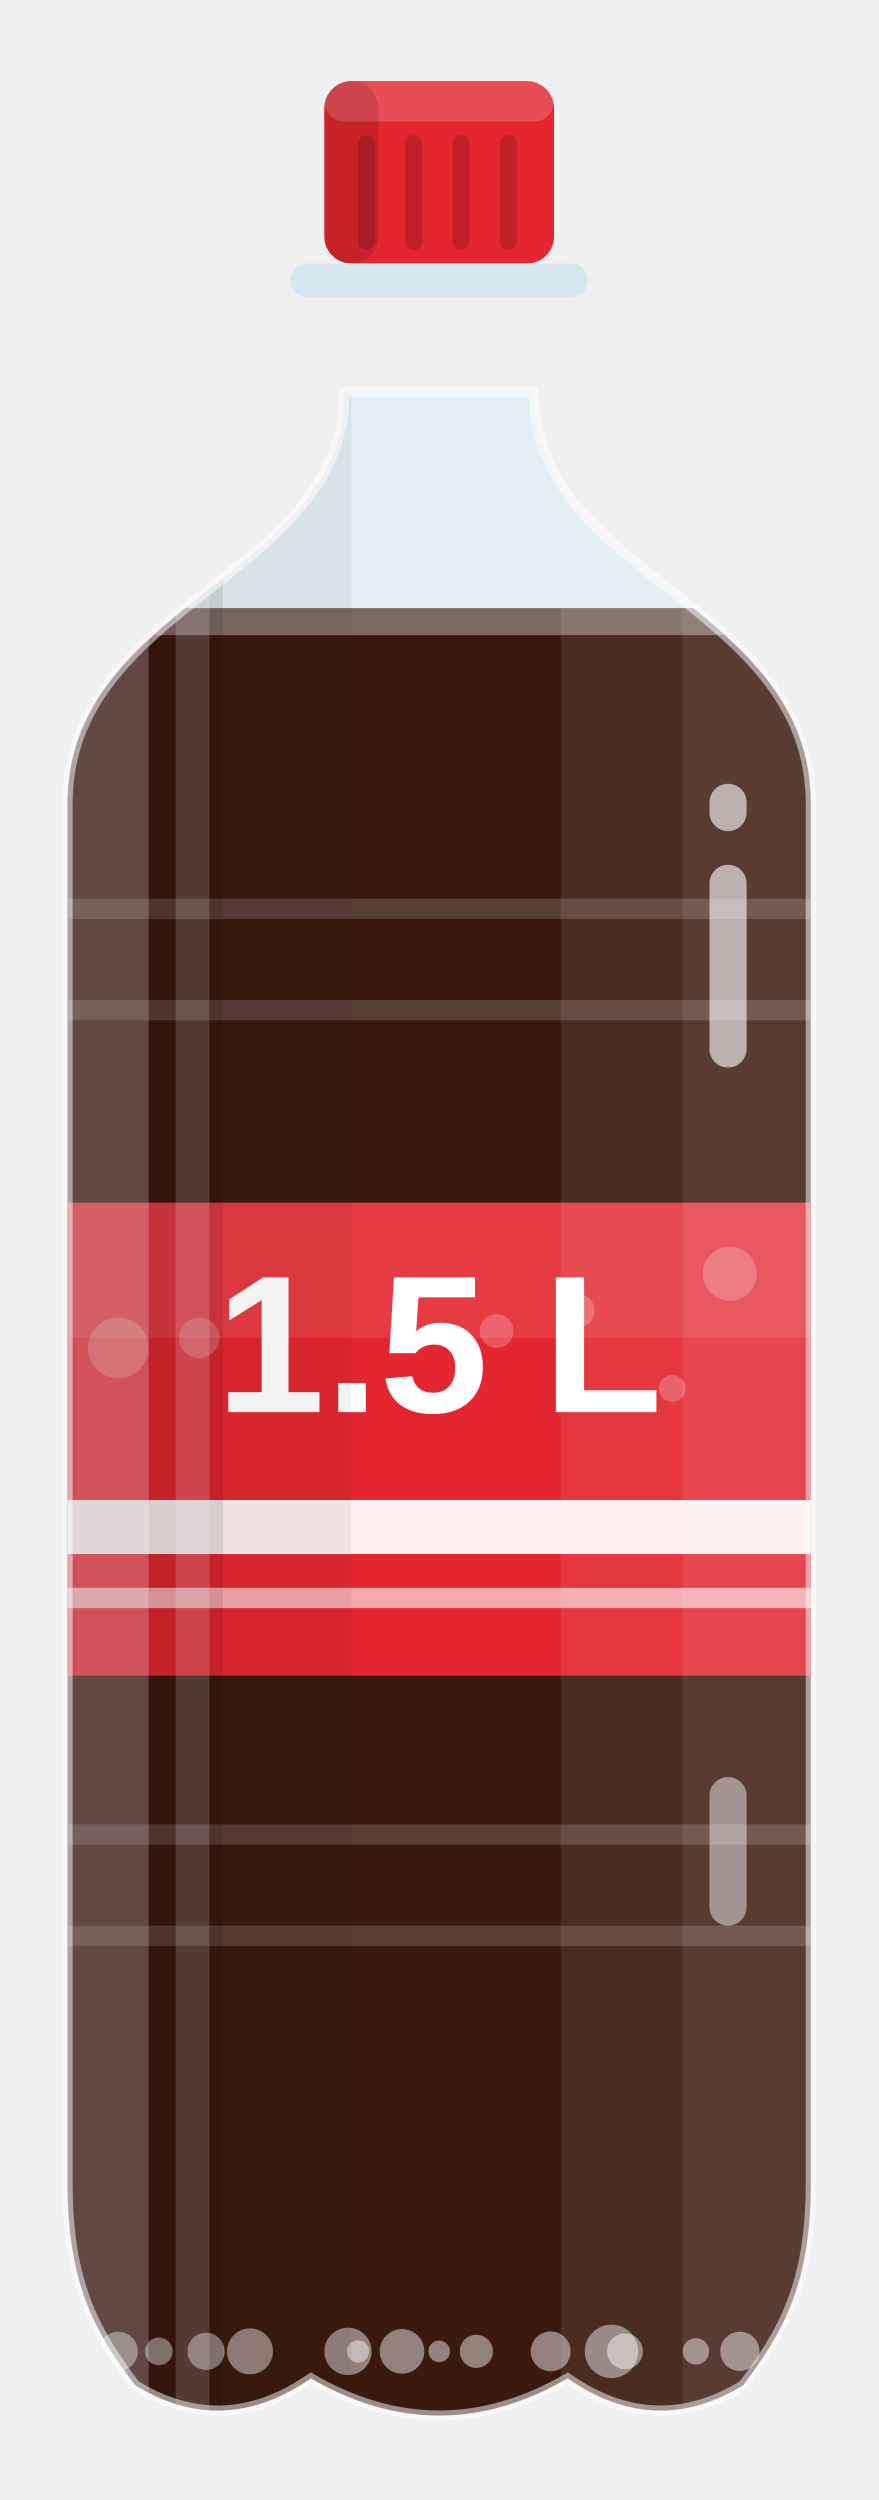
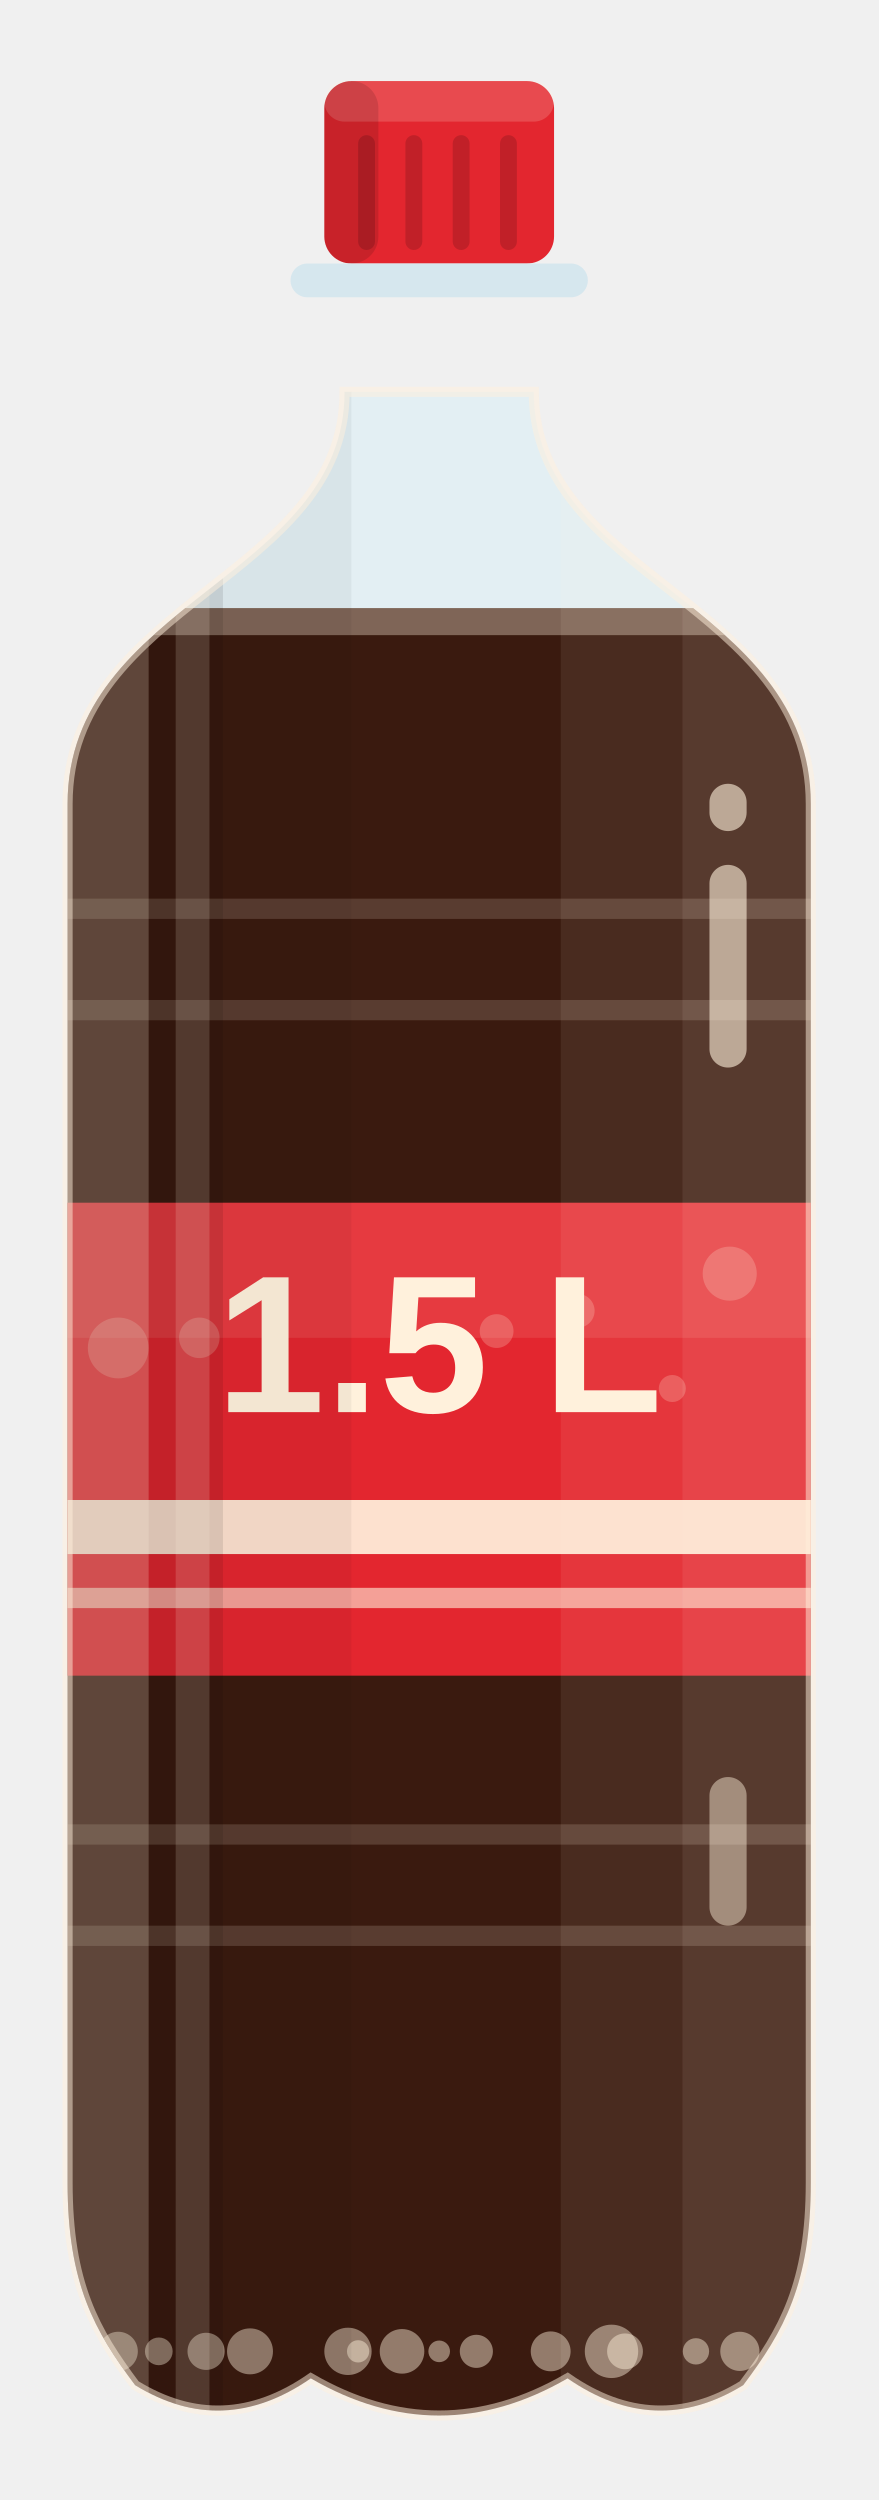
<svg xmlns="http://www.w3.org/2000/svg" width="260" height="740" viewBox="170 34 260 740" role="img" aria-label="Botella roja genérica de 1.5 L animada">
  <style>


@keyframes btFloat{0%,100%{transform:translateY(0) rotate(-1.5deg)}50%{transform:translateY(-16px) rotate(1.5deg)}}
@keyframes btSweep{0%,55%{transform:translateX(-140px)}100%{transform:translateX(320px)}}
@keyframes btRise{0%{transform:translateY(0);opacity:0}10%{opacity:.6}85%{opacity:.5}100%{transform:translateY(-500px);opacity:0}}
.bt-float{transform-box:fill-box;transform-origin:50% 100%;animation:btFloat 3.2s ease-in-out infinite}
.bt-sweep{animation:btSweep 3.8s ease-in-out infinite}
.bt-rise{animation-name:btRise;animation-timing-function:linear;animation-iteration-count:infinite}
</style>
  <defs>
    <clipPath id="minirojaClip">
      <path d="M272,150 C272,205 190,212 190,272 L190,680 C190,710 198,724 210,740 Q236,756 262,738 Q300,760 338,738 Q364,756 390,740 C402,724 410,710 410,680 L410,272 C410,212 328,205 328,150 Z" />
    </clipPath>
  </defs>
  <g class="bt-float">
    <rect x="266" y="58" width="68" height="54" rx="8" fill="#E3262F" />
-     <rect x="266" y="58" width="68" height="12" rx="6" fill="#FFFFFF" opacity=".18" />
+     <rect x="266" y="58" width="68" height="12" rx="6" fill="#FFF1DC" opacity=".18" />
    <rect x="276" y="74" width="5" height="34" rx="2.5" fill="#000000" opacity=".15" />
    <rect x="290" y="74" width="5" height="34" rx="2.5" fill="#000000" opacity=".15" />
    <rect x="304" y="74" width="5" height="34" rx="2.5" fill="#000000" opacity=".15" />
    <rect x="318" y="74" width="5" height="34" rx="2.5" fill="#000000" opacity=".15" />
    <rect x="266" y="58" width="16" height="54" rx="8" fill="#000000" opacity=".12" />
    <rect x="256" y="112" width="88" height="10" rx="5" fill="#D6E7EE" />
    <g clip-path="url(#minirojaClip)">
      <rect x="180" y="140" width="240" height="810" fill="#D9EEF5" opacity=".55" />
      <rect x="180" y="214" width="240" height="810" fill="#3A1A0F" />
-       <rect x="180" y="214" width="240" height="8" fill="#FFFFFF" opacity=".35" />
-       <circle class="bt-rise" cx="389" cy="730" r="5.8" fill="#FFFFFF" opacity=".45" style="animation-duration: 3.4s; animation-delay: -2.4s" />
-       <circle class="bt-rise" cx="351" cy="730" r="7.9" fill="#FFFFFF" opacity=".45" style="animation-duration: 3.3s; animation-delay: -1.0s" />
-       <circle class="bt-rise" cx="276" cy="730" r="3.3" fill="#FFFFFF" opacity=".45" style="animation-duration: 3.8s; animation-delay: -4.5s" />
-       <circle class="bt-rise" cx="244" cy="730" r="6.8" fill="#FFFFFF" opacity=".45" style="animation-duration: 2.9s; animation-delay: -4.2s" />
-       <circle class="bt-rise" cx="311" cy="730" r="4.9" fill="#FFFFFF" opacity=".45" style="animation-duration: 2.6s; animation-delay: -0.7s" />
-       <circle class="bt-rise" cx="376" cy="730" r="3.9" fill="#FFFFFF" opacity=".45" style="animation-duration: 3.7s; animation-delay: -2.5s" />
-       <circle class="bt-rise" cx="289" cy="730" r="6.6" fill="#FFFFFF" opacity=".45" style="animation-duration: 2.8s; animation-delay: -3.0s" />
-       <circle class="bt-rise" cx="217" cy="730" r="4.1" fill="#FFFFFF" opacity=".45" style="animation-duration: 3.9s; animation-delay: -0.9s" />
-       <circle class="bt-rise" cx="231" cy="730" r="5.5" fill="#FFFFFF" opacity=".45" style="animation-duration: 3.8s; animation-delay: -0.0s" />
-       <circle class="bt-rise" cx="333" cy="730" r="5.9" fill="#FFFFFF" opacity=".45" style="animation-duration: 2.5s; animation-delay: -2.6s" />
-       <circle class="bt-rise" cx="205" cy="730" r="5.8" fill="#FFFFFF" opacity=".45" style="animation-duration: 3.7s; animation-delay: -1.7s" />
-       <circle class="bt-rise" cx="273" cy="730" r="7.0" fill="#FFFFFF" opacity=".45" style="animation-duration: 2.9s; animation-delay: -2.1s" />
-       <circle class="bt-rise" cx="300" cy="730" r="3.2" fill="#FFFFFF" opacity=".45" style="animation-duration: 4.3s; animation-delay: -0.8s" />
-       <circle class="bt-rise" cx="355" cy="730" r="5.3" fill="#FFFFFF" opacity=".45" style="animation-duration: 2.5s; animation-delay: -1.4s" />
-       <rect x="180" y="300" width="240" height="6" fill="#FFFFFF" opacity=".16" />
-       <rect x="180" y="330" width="240" height="6" fill="#FFFFFF" opacity=".16" />
-       <rect x="180" y="574" width="240" height="6" fill="#FFFFFF" opacity=".16" />
-       <rect x="180" y="604" width="240" height="6" fill="#FFFFFF" opacity=".16" />
+       <rect x="180" y="214" width="240" height="8" fill="#FFF1DC" opacity=".35" />
+       <circle class="bt-rise" cx="389" cy="730" r="5.8" fill="#FFF1DC" opacity=".45" style="animation-duration: 3.4s; animation-delay: -2.4s" />
+       <circle class="bt-rise" cx="351" cy="730" r="7.9" fill="#FFF1DC" opacity=".45" style="animation-duration: 3.3s; animation-delay: -1.0s" />
+       <circle class="bt-rise" cx="276" cy="730" r="3.3" fill="#FFF1DC" opacity=".45" style="animation-duration: 3.8s; animation-delay: -4.5s" />
+       <circle class="bt-rise" cx="244" cy="730" r="6.8" fill="#FFF1DC" opacity=".45" style="animation-duration: 2.9s; animation-delay: -4.2s" />
+       <circle class="bt-rise" cx="311" cy="730" r="4.9" fill="#FFF1DC" opacity=".45" style="animation-duration: 2.6s; animation-delay: -0.7s" />
+       <circle class="bt-rise" cx="376" cy="730" r="3.9" fill="#FFF1DC" opacity=".45" style="animation-duration: 3.7s; animation-delay: -2.5s" />
+       <circle class="bt-rise" cx="289" cy="730" r="6.6" fill="#FFF1DC" opacity=".45" style="animation-duration: 2.8s; animation-delay: -3.0s" />
+       <circle class="bt-rise" cx="217" cy="730" r="4.1" fill="#FFF1DC" opacity=".45" style="animation-duration: 3.9s; animation-delay: -0.9s" />
+       <circle class="bt-rise" cx="231" cy="730" r="5.5" fill="#FFF1DC" opacity=".45" style="animation-duration: 3.8s; animation-delay: -0.0s" />
+       <circle class="bt-rise" cx="333" cy="730" r="5.9" fill="#FFF1DC" opacity=".45" style="animation-duration: 2.5s; animation-delay: -2.6s" />
+       <circle class="bt-rise" cx="205" cy="730" r="5.8" fill="#FFF1DC" opacity=".45" style="animation-duration: 3.7s; animation-delay: -1.7s" />
+       <circle class="bt-rise" cx="273" cy="730" r="7.0" fill="#FFF1DC" opacity=".45" style="animation-duration: 2.9s; animation-delay: -2.1s" />
+       <circle class="bt-rise" cx="300" cy="730" r="3.2" fill="#FFF1DC" opacity=".45" style="animation-duration: 4.3s; animation-delay: -0.8s" />
+       <circle class="bt-rise" cx="355" cy="730" r="5.3" fill="#FFF1DC" opacity=".45" style="animation-duration: 2.5s; animation-delay: -1.4s" />
+       <rect x="180" y="300" width="240" height="6" fill="#FFF1DC" opacity=".16" />
+       <rect x="180" y="330" width="240" height="6" fill="#FFF1DC" opacity=".16" />
+       <rect x="180" y="574" width="240" height="6" fill="#FFF1DC" opacity=".16" />
+       <rect x="180" y="604" width="240" height="6" fill="#FFF1DC" opacity=".16" />
      <rect x="180" y="390" width="240" height="140" fill="#E3262F" />
-       <rect x="180" y="390" width="240" height="40" fill="#FFFFFF" opacity=".1" />
-       <circle cx="317" cy="428" r="5" fill="#FFFFFF" opacity=".22" />
-       <circle cx="386" cy="411" r="8" fill="#FFFFFF" opacity=".22" />
-       <circle cx="369" cy="445" r="4" fill="#FFFFFF" opacity=".22" />
-       <circle cx="229" cy="430" r="6" fill="#FFFFFF" opacity=".22" />
-       <circle cx="205" cy="433" r="9" fill="#FFFFFF" opacity=".22" />
-       <circle cx="341" cy="422" r="5" fill="#FFFFFF" opacity=".22" />
-       <text x="300" y="452" text-anchor="middle" font-family="Lilita One, Arial Black, Arial, sans-serif" font-weight="900" font-size="58" fill="#FFFFFF">1.5 L</text>
-       <rect x="180" y="478" width="240" height="16" fill="#FFFFFF" opacity=".92" />
-       <rect x="180" y="504" width="240" height="6" fill="#FFFFFF" opacity=".6" />
+       <rect x="180" y="390" width="240" height="40" fill="#FFF1DC" opacity=".1" />
+       <circle cx="317" cy="428" r="5" fill="#FFF1DC" opacity=".22" />
+       <circle cx="386" cy="411" r="8" fill="#FFF1DC" opacity=".22" />
+       <circle cx="369" cy="445" r="4" fill="#FFF1DC" opacity=".22" />
+       <circle cx="229" cy="430" r="6" fill="#FFF1DC" opacity=".22" />
+       <circle cx="205" cy="433" r="9" fill="#FFF1DC" opacity=".22" />
+       <circle cx="341" cy="422" r="5" fill="#FFF1DC" opacity=".22" />
+       <text x="300" y="452" text-anchor="middle" font-family="Lilita One, Arial Black, Arial, sans-serif" font-weight="900" font-size="58" fill="#FFF1DC">1.5 L</text>
+       <rect x="180" y="478" width="240" height="16" fill="#FFF1DC" opacity=".92" />
+       <rect x="180" y="504" width="240" height="6" fill="#FFF1DC" opacity=".6" />
      <rect x="180" y="140" width="56" height="810" fill="#000000" opacity=".14" />
      <rect x="236" y="140" width="38" height="810" fill="#000000" opacity=".05" />
-       <rect x="336" y="140" width="36" height="810" fill="#FFFFFF" opacity=".08" />
-       <rect x="372" y="140" width="48" height="810" fill="#FFFFFF" opacity=".15" />
+       <rect x="336" y="140" width="36" height="810" fill="#FFF1DC" opacity=".08" />
+       <rect x="372" y="140" width="48" height="810" fill="#FFF1DC" opacity=".15" />
      <g class="bt-sweep">
-         <rect x="180" y="140" width="34" height="810" fill="#FFFFFF" opacity=".22" />
-         <rect x="222" y="140" width="10" height="810" fill="#FFFFFF" opacity=".16" />
+         <rect x="180" y="140" width="34" height="810" fill="#FFF1DC" opacity=".22" />
+         <rect x="222" y="140" width="10" height="810" fill="#FFF1DC" opacity=".16" />
      </g>
    </g>
-     <path d="M272,150 C272,205 190,212 190,272 L190,680 C190,710 198,724 210,740 Q236,756 262,738 Q300,760 338,738 Q364,756 390,740 C402,724 410,710 410,680 L410,272 C410,212 328,205 328,150 Z" fill="none" stroke="#FFFFFF" stroke-opacity=".5" stroke-width="3" />
-     <rect x="380" y="290" width="11" height="60" rx="5.5" fill="#FFFFFF" opacity=".6" />
-     <rect x="380" y="266" width="11" height="14" rx="5.5" fill="#FFFFFF" opacity=".6" />
-     <rect x="380" y="560" width="11" height="44" rx="5.5" fill="#FFFFFF" opacity=".45" />
+     <path d="M272,150 C272,205 190,212 190,272 L190,680 C190,710 198,724 210,740 Q236,756 262,738 Q300,760 338,738 Q364,756 390,740 C402,724 410,710 410,680 L410,272 C410,212 328,205 328,150 Z" fill="none" stroke="#FFF1DC" stroke-opacity=".5" stroke-width="3" />
+     <rect x="380" y="290" width="11" height="60" rx="5.5" fill="#FFF1DC" opacity=".6" />
+     <rect x="380" y="266" width="11" height="14" rx="5.5" fill="#FFF1DC" opacity=".6" />
+     <rect x="380" y="560" width="11" height="44" rx="5.5" fill="#FFF1DC" opacity=".45" />
  </g>
</svg>
